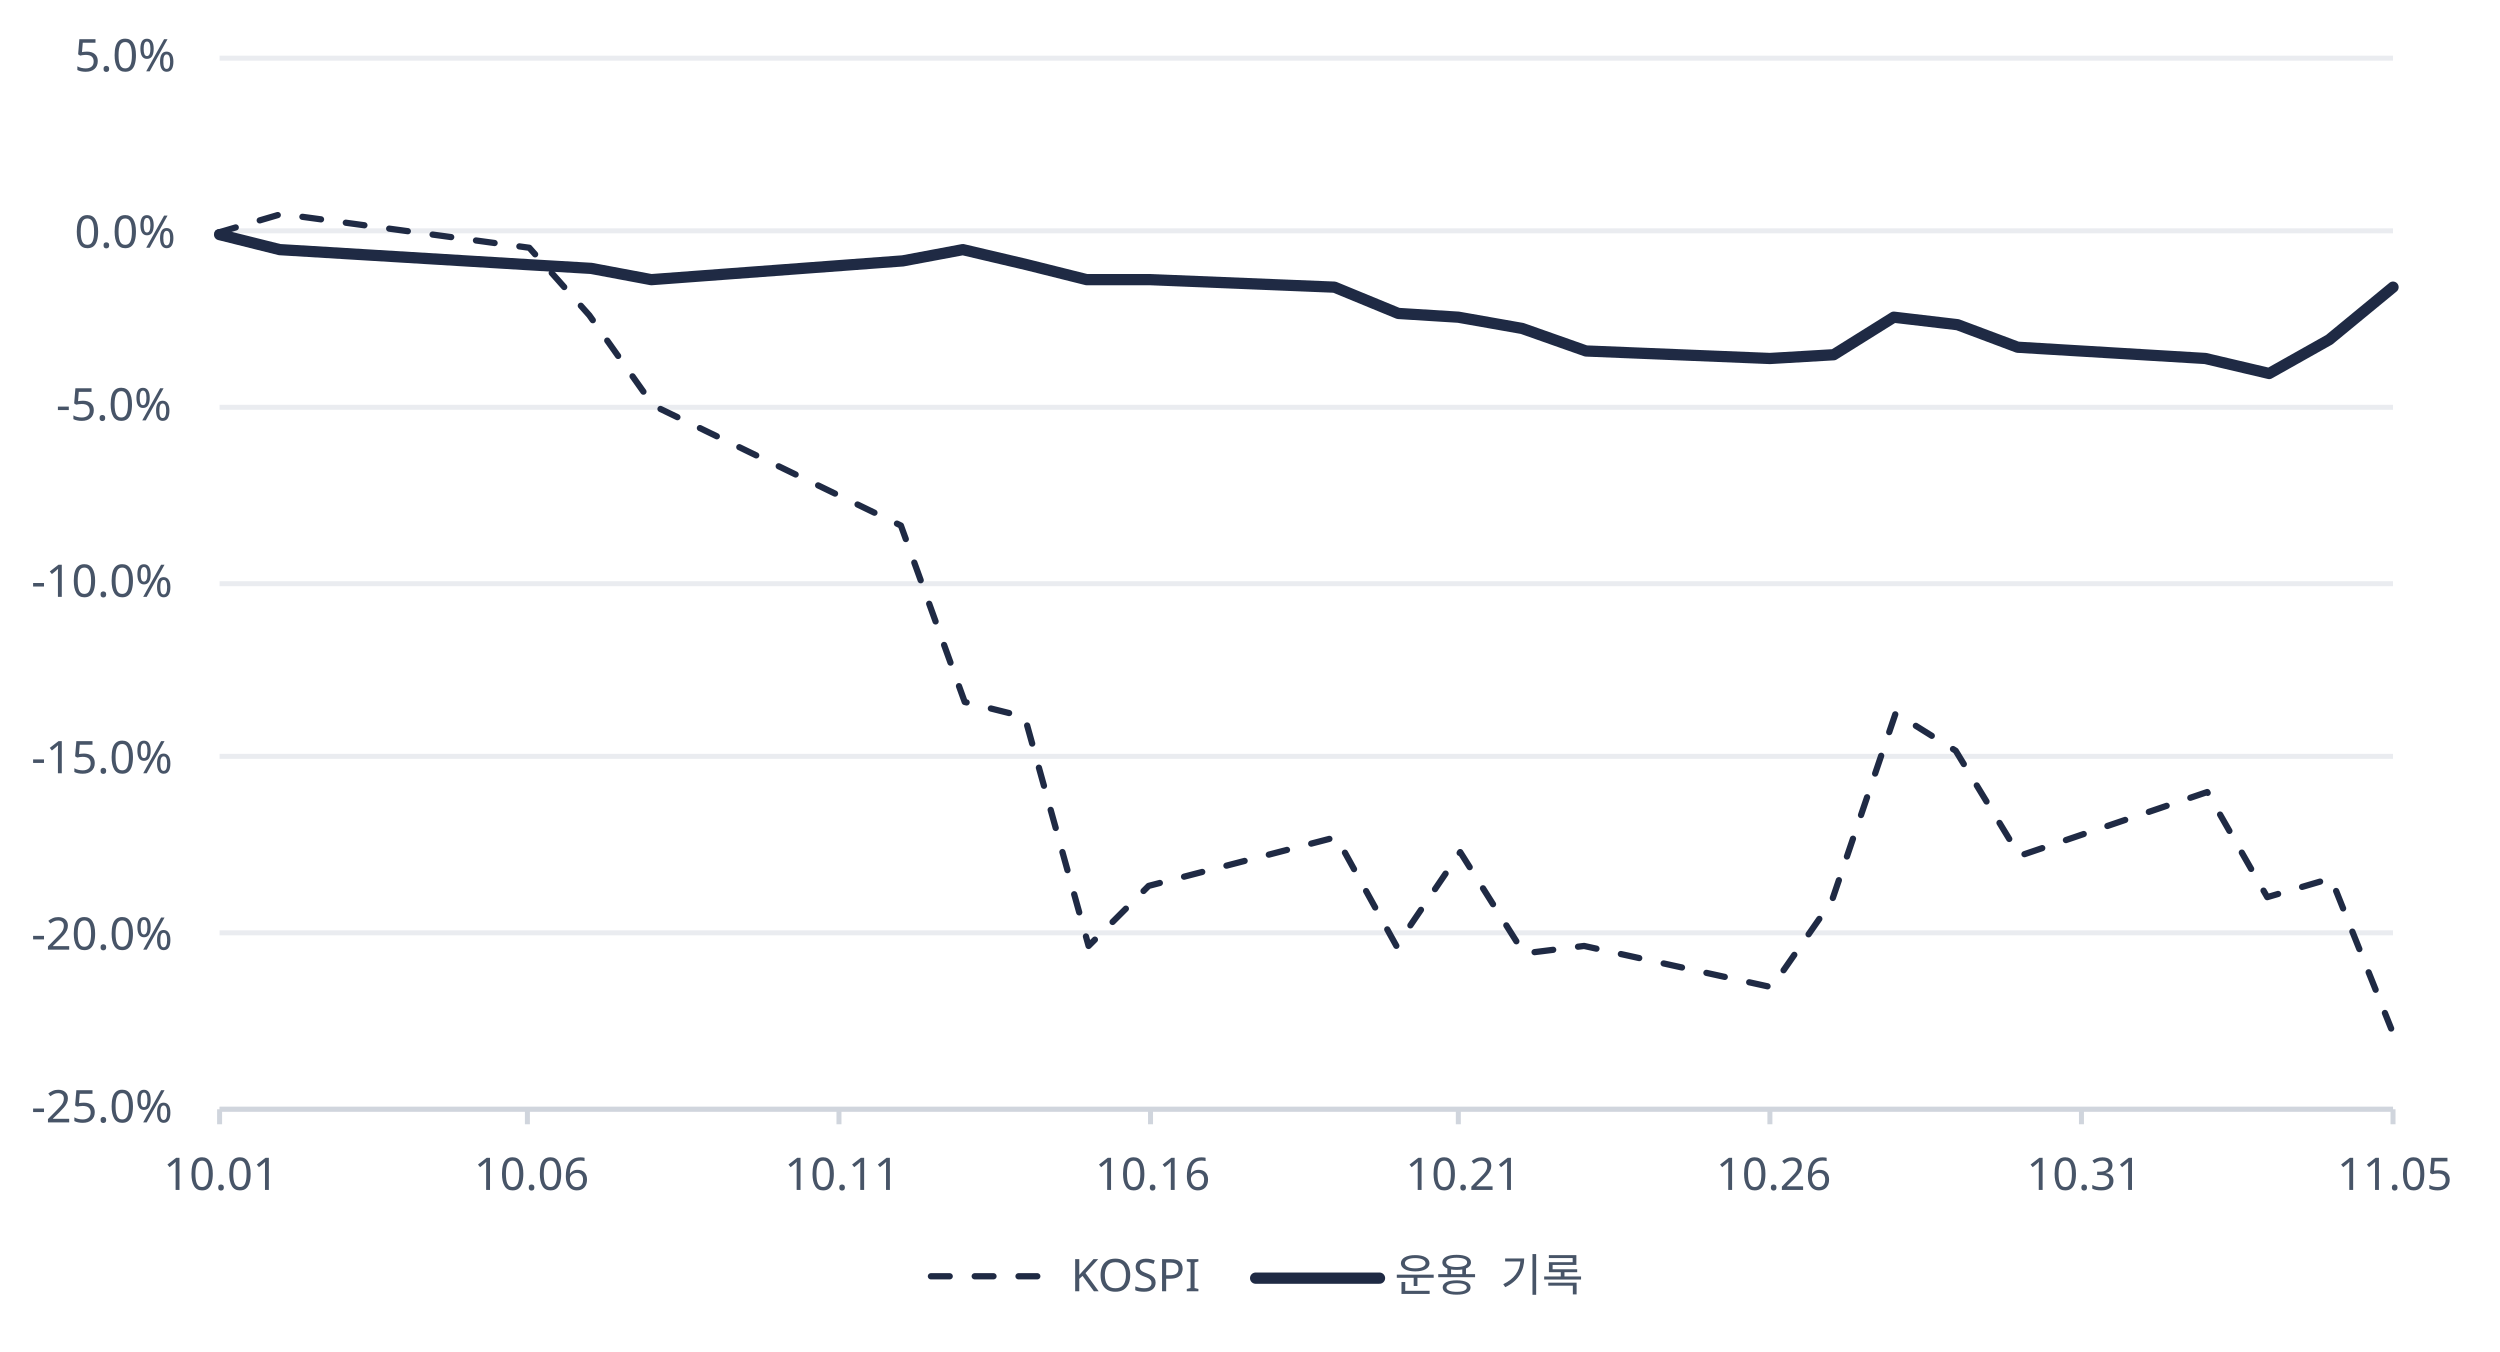
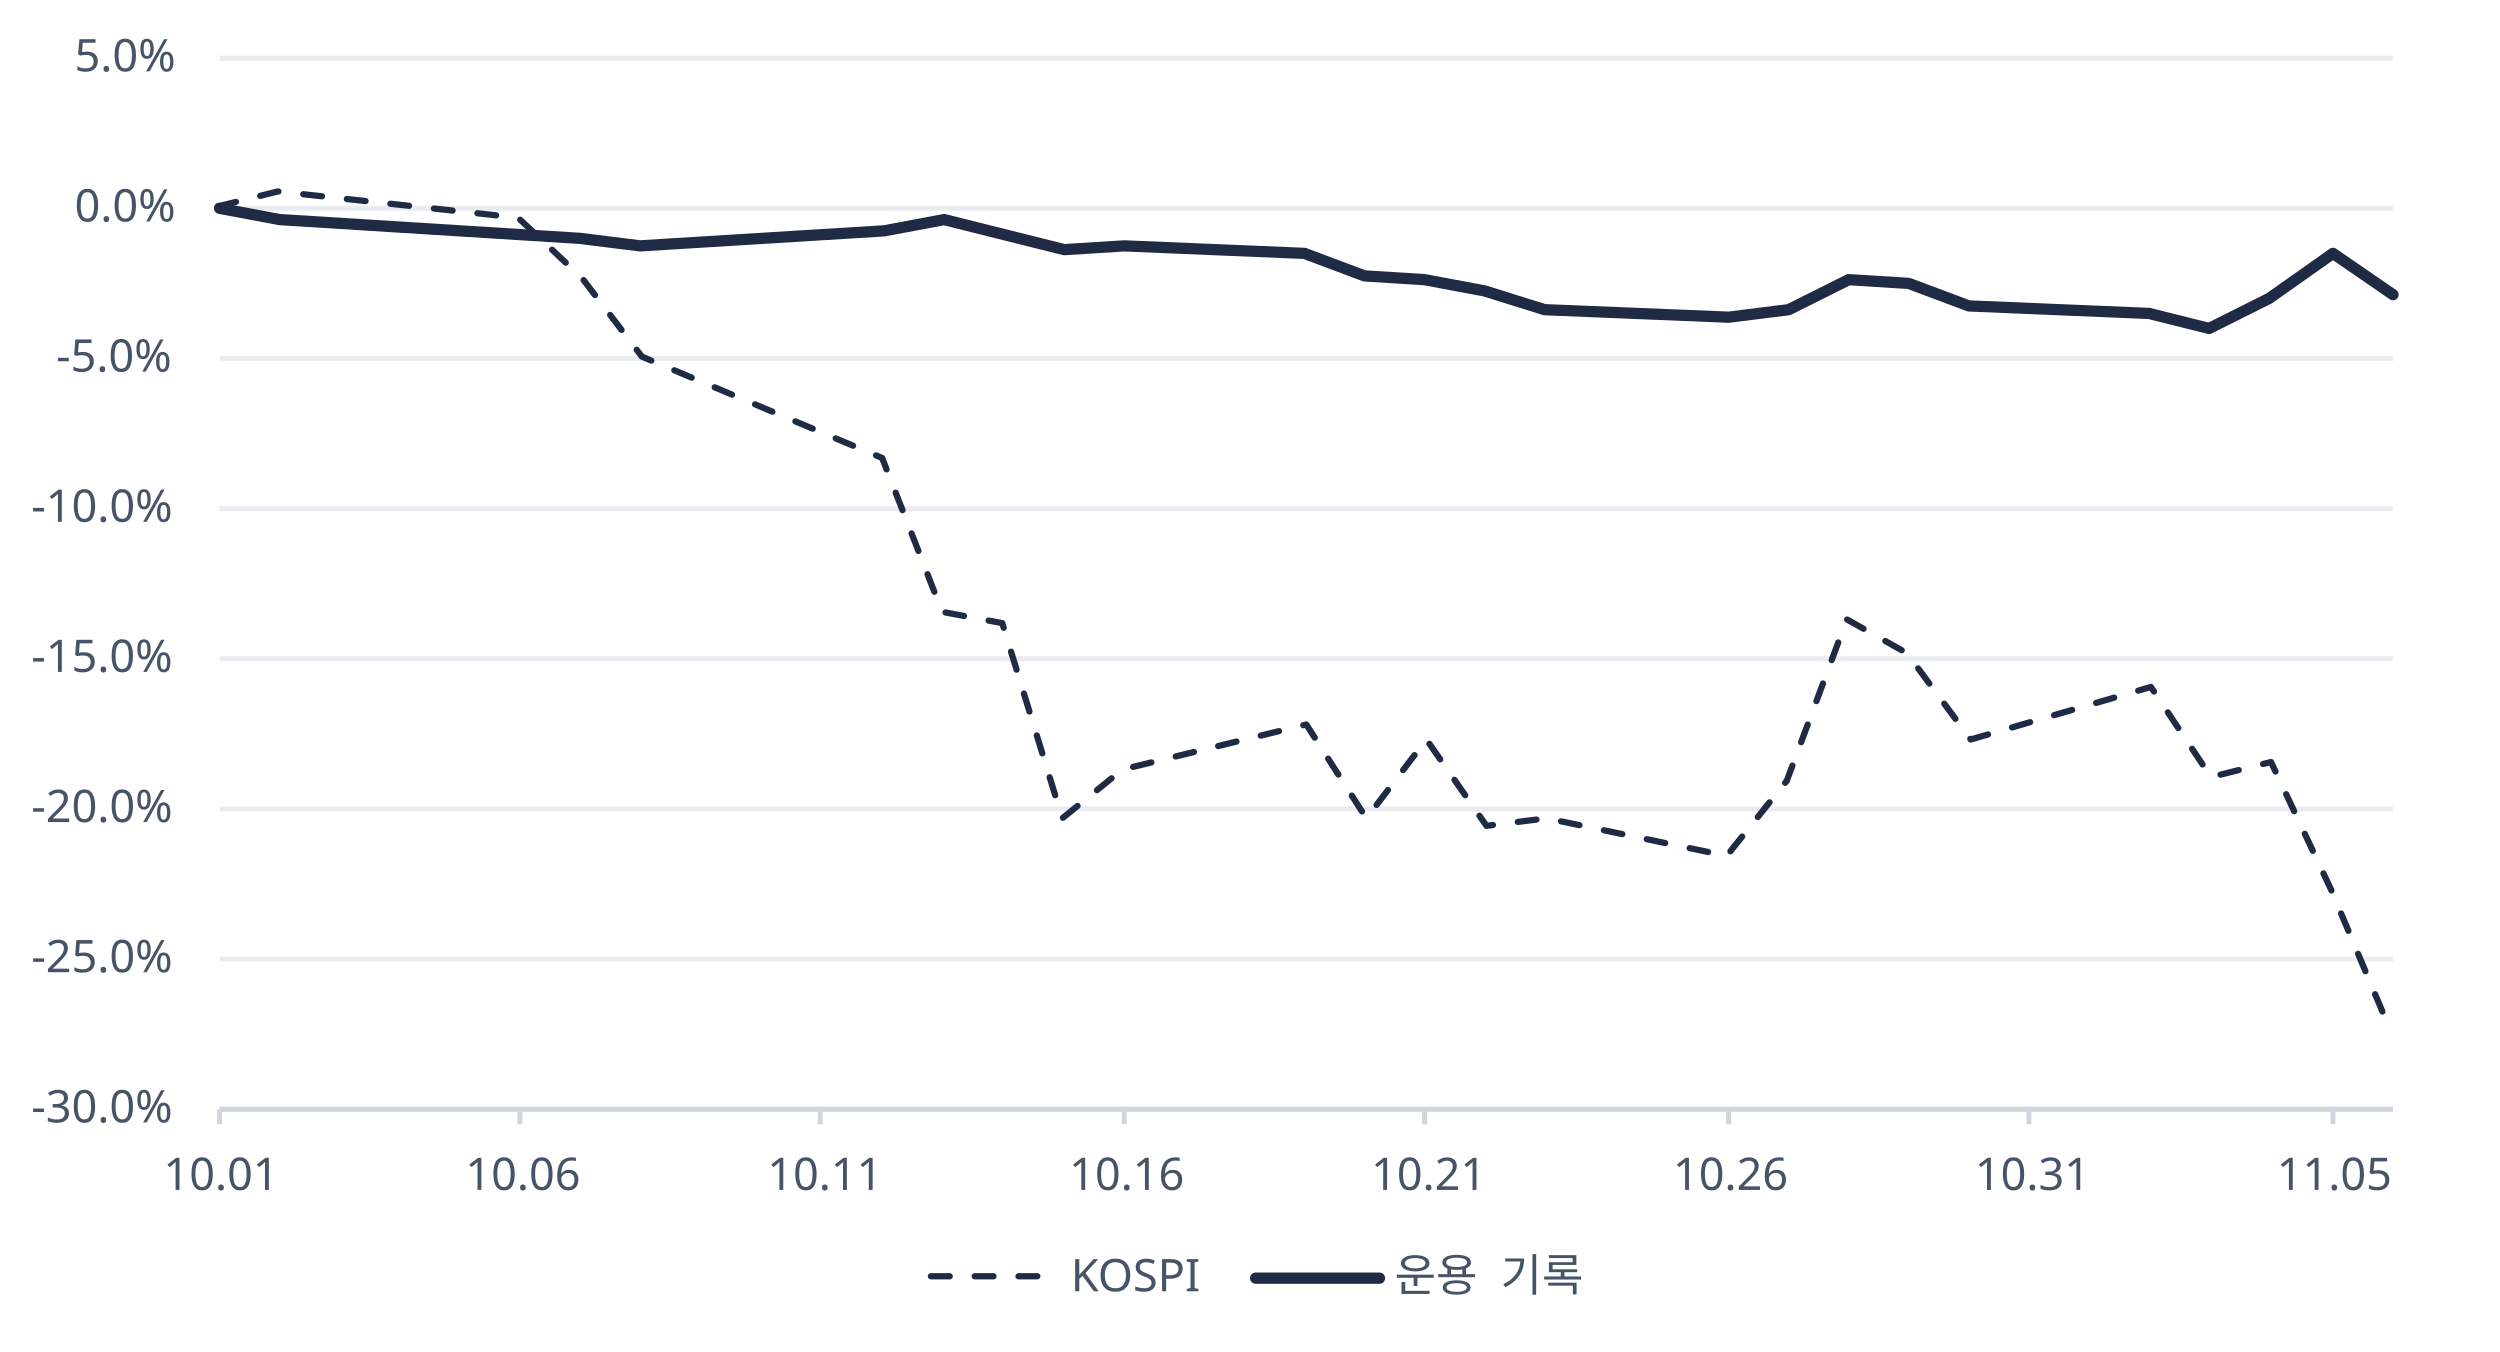
<svg xmlns="http://www.w3.org/2000/svg" width="666" height="360" xml:space="preserve" overflow="hidden">
  <defs>
    <clipPath id="clip0">
      <rect x="364" y="13" width="666" height="360" />
    </clipPath>
  </defs>
  <g clip-path="url(#clip0)" transform="translate(-364 -13)">
    <g>
-       <path d="M422.5 308.5 1001.5 308.5M422.5 261.5 1001.5 261.5M422.5 214.5 1001.5 214.5M422.5 168.5 1001.5 168.5M422.5 121.5 1001.5 121.5M422.5 74.5 1001.5 74.5M422.5 28.5 1001.5 28.5" stroke="#EAECF0" stroke-width="1.333" stroke-linejoin="round" stroke-miterlimit="10" fill="none" />
+       <path d="M422.5 308.5 1001.5 308.5M422.5 268.5 1001.5 268.5M422.5 228.5 1001.5 228.5M422.5 188.5 1001.5 188.5M422.5 148.5 1001.5 148.5M422.5 108.5 1001.5 108.5M422.5 68.5 1001.5 68.5M422.5 28.5 1001.5 28.5" stroke="#EAECF0" stroke-width="1.333" stroke-linejoin="round" stroke-miterlimit="10" fill="none" />
    </g>
    <g>
      <path d="M422.5 308.5 1001.5 308.5" stroke="#D0D5DD" stroke-width="1.333" stroke-linejoin="round" stroke-miterlimit="10" fill="none" fill-rule="evenodd" />
    </g>
    <g>
-       <path d="M422.5 308.5 422.5 312.5M504.5 308.5 504.5 312.5M587.5 308.5 587.5 312.5M670.5 308.5 670.5 312.5M752.5 308.5 752.5 312.5M835.5 308.5 835.5 312.5M918.5 308.5 918.5 312.5M1001.5 308.5 1001.5 312.5" stroke="#D0D5DD" stroke-width="1.333" stroke-linejoin="round" stroke-miterlimit="10" fill="none" />
+       <path d="M422.5 308.5 422.5 312.5M502.5 308.5 502.5 312.5M582.5 308.5 582.5 312.5M663.5 308.5 663.5 312.5M743.5 308.5 743.5 312.5M824.5 308.5 824.5 312.5M904.5 308.5 904.5 312.5M985.5 308.5 985.5 312.5" stroke="#D0D5DD" stroke-width="1.333" stroke-linejoin="round" stroke-miterlimit="10" fill="none" />
    </g>
    <g>
-       <path d="M422 75 439 70 505 79 521 97 538 121 604 153 621 200 637 204 654 265 670 249 720 236 736 265 753 240 770 267 786 265 836 276 852 253 869 203 885 213 902 241 952 224 968 252 985 247 1001 287" stroke="#1F2A44" stroke-width="1.667" stroke-linecap="round" stroke-linejoin="round" stroke-miterlimit="10" stroke-dasharray="5 6.667" fill="none" />
+       <path d="M422 68 438 64 502 71 519 87 535 108 599 135 615 176 631 179 647 231 663 218 712 206 728 231 744 210 760 233 776 231 824 241 840 221 856 178 872 187 889 210 937 196 953 220 969 216 985 250 1001 288" stroke="#1F2A44" stroke-width="1.667" stroke-linecap="round" stroke-linejoin="round" stroke-miterlimit="10" stroke-dasharray="5 6.667" fill="none" />
    </g>
    <g>
-       <path d="M422.5 75.5 438.5 79.5 504.5 83.5 521.5 84.5 537.5 87.5 604.5 82.5 620.5 79.5 637.5 83.5 653.5 87.5 670.5 87.5 719.5 89.5 736.5 96.5 752.5 97.5 769.5 100.5 786.5 106.5 835.5 108.5 852.5 107.5 868.5 97.5 885.5 99.5 901.5 105.5 951.5 108.5 968.5 112.5 984.5 103.5 1001.5 89.5" stroke="#1F2A44" stroke-width="3" stroke-linecap="round" stroke-linejoin="round" stroke-miterlimit="10" fill="none" />
+       <path d="M422.5 68.5 438.5 71.5 502.5 75.5 518.5 76.5 534.5 78.5 599.5 74.5 615.5 71.5 631.5 75.5 647.5 79.5 663.5 78.5 711.5 80.5 727.5 86.5 743.5 87.5 759.5 90.5 775.5 95.5 824.5 97.5 840.5 95.5 856.5 87.5 872.5 88.5 888.5 94.5 936.5 96.5 952.5 100.5 968.5 92.5 985.5 80.5 1001.5 91.5" stroke="#1F2A44" stroke-width="3" stroke-linecap="round" stroke-linejoin="round" stroke-miterlimit="10" fill="none" />
    </g>
    <g>
-       <text fill="#475467" font-family="Malgun Gothic,Malgun Gothic_MSFontService,sans-serif" font-weight="400" font-size="12" transform="translate(372.333 312)">-25.0%</text>
+       <text fill="#475467" font-family="Malgun Gothic,Malgun Gothic_MSFontService,sans-serif" font-weight="400" font-size="12" transform="translate(372.333 312)">-30.0%</text>
    </g>
    <g>
-       <text fill="#475467" font-family="Malgun Gothic,Malgun Gothic_MSFontService,sans-serif" font-weight="400" font-size="12" transform="translate(372.333 266)">-20.0%</text>
+       <text fill="#475467" font-family="Malgun Gothic,Malgun Gothic_MSFontService,sans-serif" font-weight="400" font-size="12" transform="translate(372.333 272)">-25.0%</text>
    </g>
    <g>
-       <text fill="#475467" font-family="Malgun Gothic,Malgun Gothic_MSFontService,sans-serif" font-weight="400" font-size="12" transform="translate(372.333 219)">-15.0%</text>
+       <text fill="#475467" font-family="Malgun Gothic,Malgun Gothic_MSFontService,sans-serif" font-weight="400" font-size="12" transform="translate(372.333 232)">-20.0%</text>
    </g>
    <g>
-       <text fill="#475467" font-family="Malgun Gothic,Malgun Gothic_MSFontService,sans-serif" font-weight="400" font-size="12" transform="translate(372.333 172)">-10.0%</text>
+       <text fill="#475467" font-family="Malgun Gothic,Malgun Gothic_MSFontService,sans-serif" font-weight="400" font-size="12" transform="translate(372.333 192)">-15.0%</text>
    </g>
    <g>
-       <text fill="#475467" font-family="Malgun Gothic,Malgun Gothic_MSFontService,sans-serif" font-weight="400" font-size="12" transform="translate(378.94 125)">-5.0%</text>
+       <text fill="#475467" font-family="Malgun Gothic,Malgun Gothic_MSFontService,sans-serif" font-weight="400" font-size="12" transform="translate(372.333 152)">-10.0%</text>
    </g>
    <g>
-       <text fill="#475467" font-family="Malgun Gothic,Malgun Gothic_MSFontService,sans-serif" font-weight="400" font-size="12" transform="translate(383.86 79)">0.0%</text>
+       <text fill="#475467" font-family="Malgun Gothic,Malgun Gothic_MSFontService,sans-serif" font-weight="400" font-size="12" transform="translate(378.94 112)">-5.0%</text>
+     </g>
+     <g>
+       <text fill="#475467" font-family="Malgun Gothic,Malgun Gothic_MSFontService,sans-serif" font-weight="400" font-size="12" transform="translate(383.86 72)">0.0%</text>
    </g>
    <g>
      <text fill="#475467" font-family="Malgun Gothic,Malgun Gothic_MSFontService,sans-serif" font-weight="400" font-size="12" transform="translate(383.86 32)">5.0%</text>
    </g>
    <g>
      <text fill="#475467" font-family="Malgun Gothic,Malgun Gothic_MSFontService,sans-serif" font-weight="400" font-size="12" transform="translate(407.547 330)">10.01</text>
    </g>
    <g>
-       <text fill="#475467" font-family="Malgun Gothic,Malgun Gothic_MSFontService,sans-serif" font-weight="400" font-size="12" transform="translate(490.271 330)">10.06</text>
+       <text fill="#475467" font-family="Malgun Gothic,Malgun Gothic_MSFontService,sans-serif" font-weight="400" font-size="12" transform="translate(487.973 330)">10.06</text>
    </g>
    <g>
-       <text fill="#475467" font-family="Malgun Gothic,Malgun Gothic_MSFontService,sans-serif" font-weight="400" font-size="12" transform="translate(572.994 330)">10.11</text>
+       <text fill="#475467" font-family="Malgun Gothic,Malgun Gothic_MSFontService,sans-serif" font-weight="400" font-size="12" transform="translate(568.399 330)">10.11</text>
    </g>
    <g>
-       <text fill="#475467" font-family="Malgun Gothic,Malgun Gothic_MSFontService,sans-serif" font-weight="400" font-size="12" transform="translate(655.718 330)">10.16</text>
+       <text fill="#475467" font-family="Malgun Gothic,Malgun Gothic_MSFontService,sans-serif" font-weight="400" font-size="12" transform="translate(648.824 330)">10.16</text>
    </g>
    <g>
-       <text fill="#475467" font-family="Malgun Gothic,Malgun Gothic_MSFontService,sans-serif" font-weight="400" font-size="12" transform="translate(738.442 330)">10.21</text>
+       <text fill="#475467" font-family="Malgun Gothic,Malgun Gothic_MSFontService,sans-serif" font-weight="400" font-size="12" transform="translate(729.25 330)">10.21</text>
    </g>
    <g>
-       <text fill="#475467" font-family="Malgun Gothic,Malgun Gothic_MSFontService,sans-serif" font-weight="400" font-size="12" transform="translate(821.166 330)">10.26</text>
+       <text fill="#475467" font-family="Malgun Gothic,Malgun Gothic_MSFontService,sans-serif" font-weight="400" font-size="12" transform="translate(809.676 330)">10.26</text>
    </g>
    <g>
-       <text fill="#475467" font-family="Malgun Gothic,Malgun Gothic_MSFontService,sans-serif" font-weight="400" font-size="12" transform="translate(903.89 330)">10.31</text>
+       <text fill="#475467" font-family="Malgun Gothic,Malgun Gothic_MSFontService,sans-serif" font-weight="400" font-size="12" transform="translate(890.102 330)">10.31</text>
    </g>
    <g>
-       <text fill="#475467" font-family="Malgun Gothic,Malgun Gothic_MSFontService,sans-serif" font-weight="400" font-size="12" transform="translate(986.613 330)">11.05</text>
+       <text fill="#475467" font-family="Malgun Gothic,Malgun Gothic_MSFontService,sans-serif" font-weight="400" font-size="12" transform="translate(970.528 330)">11.05</text>
    </g>
    <g>
      <path d="M612 353 646 353" stroke="#1F2A44" stroke-width="1.667" stroke-linecap="round" stroke-linejoin="round" stroke-miterlimit="10" stroke-dasharray="5 6.667" fill="none" fill-rule="evenodd" />
    </g>
    <g>
      <text fill="#475467" font-family="Malgun Gothic,Malgun Gothic_MSFontService,sans-serif" font-weight="400" font-size="12" transform="translate(649.267 357)">KOSPI</text>
    </g>
    <g>
      <path d="M698.5 353.5 731.5 353.5" stroke="#1F2A44" stroke-width="3" stroke-linecap="round" stroke-linejoin="round" stroke-miterlimit="10" fill="none" fill-rule="evenodd" />
    </g>
    <g>
      <text fill="#475467" font-family="Malgun Gothic,Malgun Gothic_MSFontService,sans-serif" font-weight="400" font-size="12" transform="translate(735.513 357)">운용</text>
    </g>
    <g>
      <text fill="#475467" font-family="Malgun Gothic,Malgun Gothic_MSFontService,sans-serif" font-weight="400" font-size="12" transform="translate(763.733 357)">기록</text>
    </g>
  </g>
</svg>
